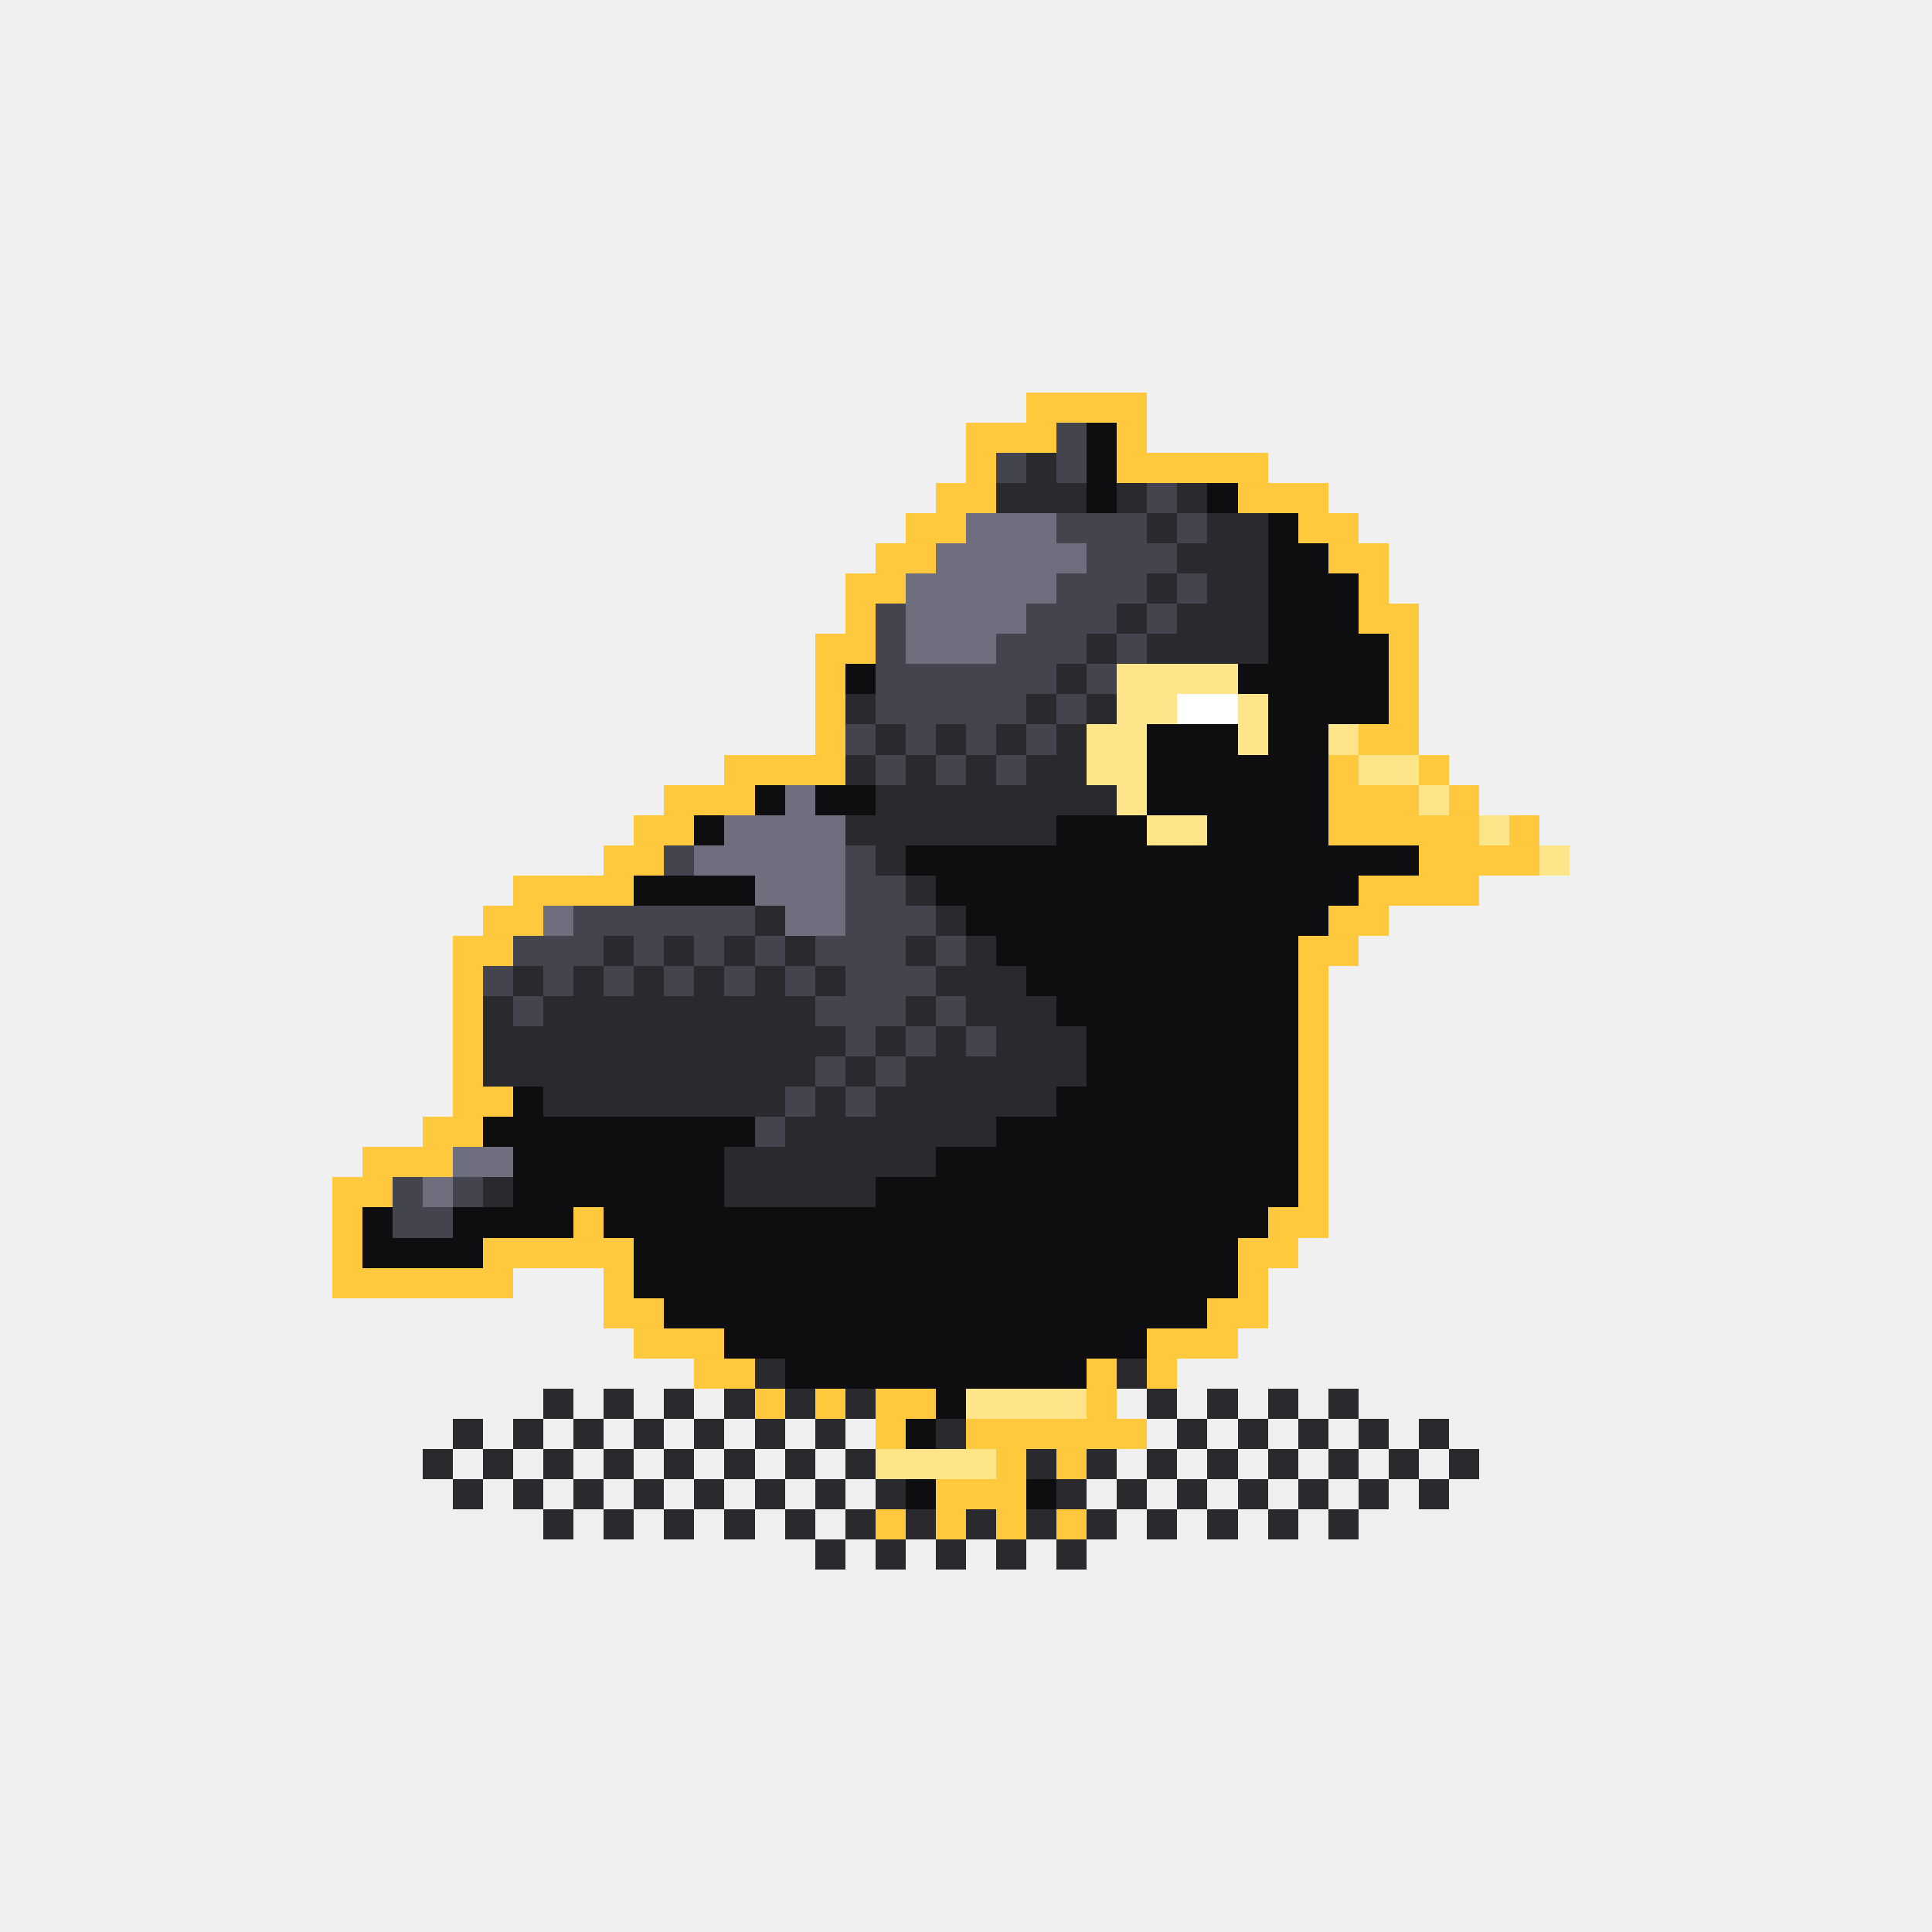
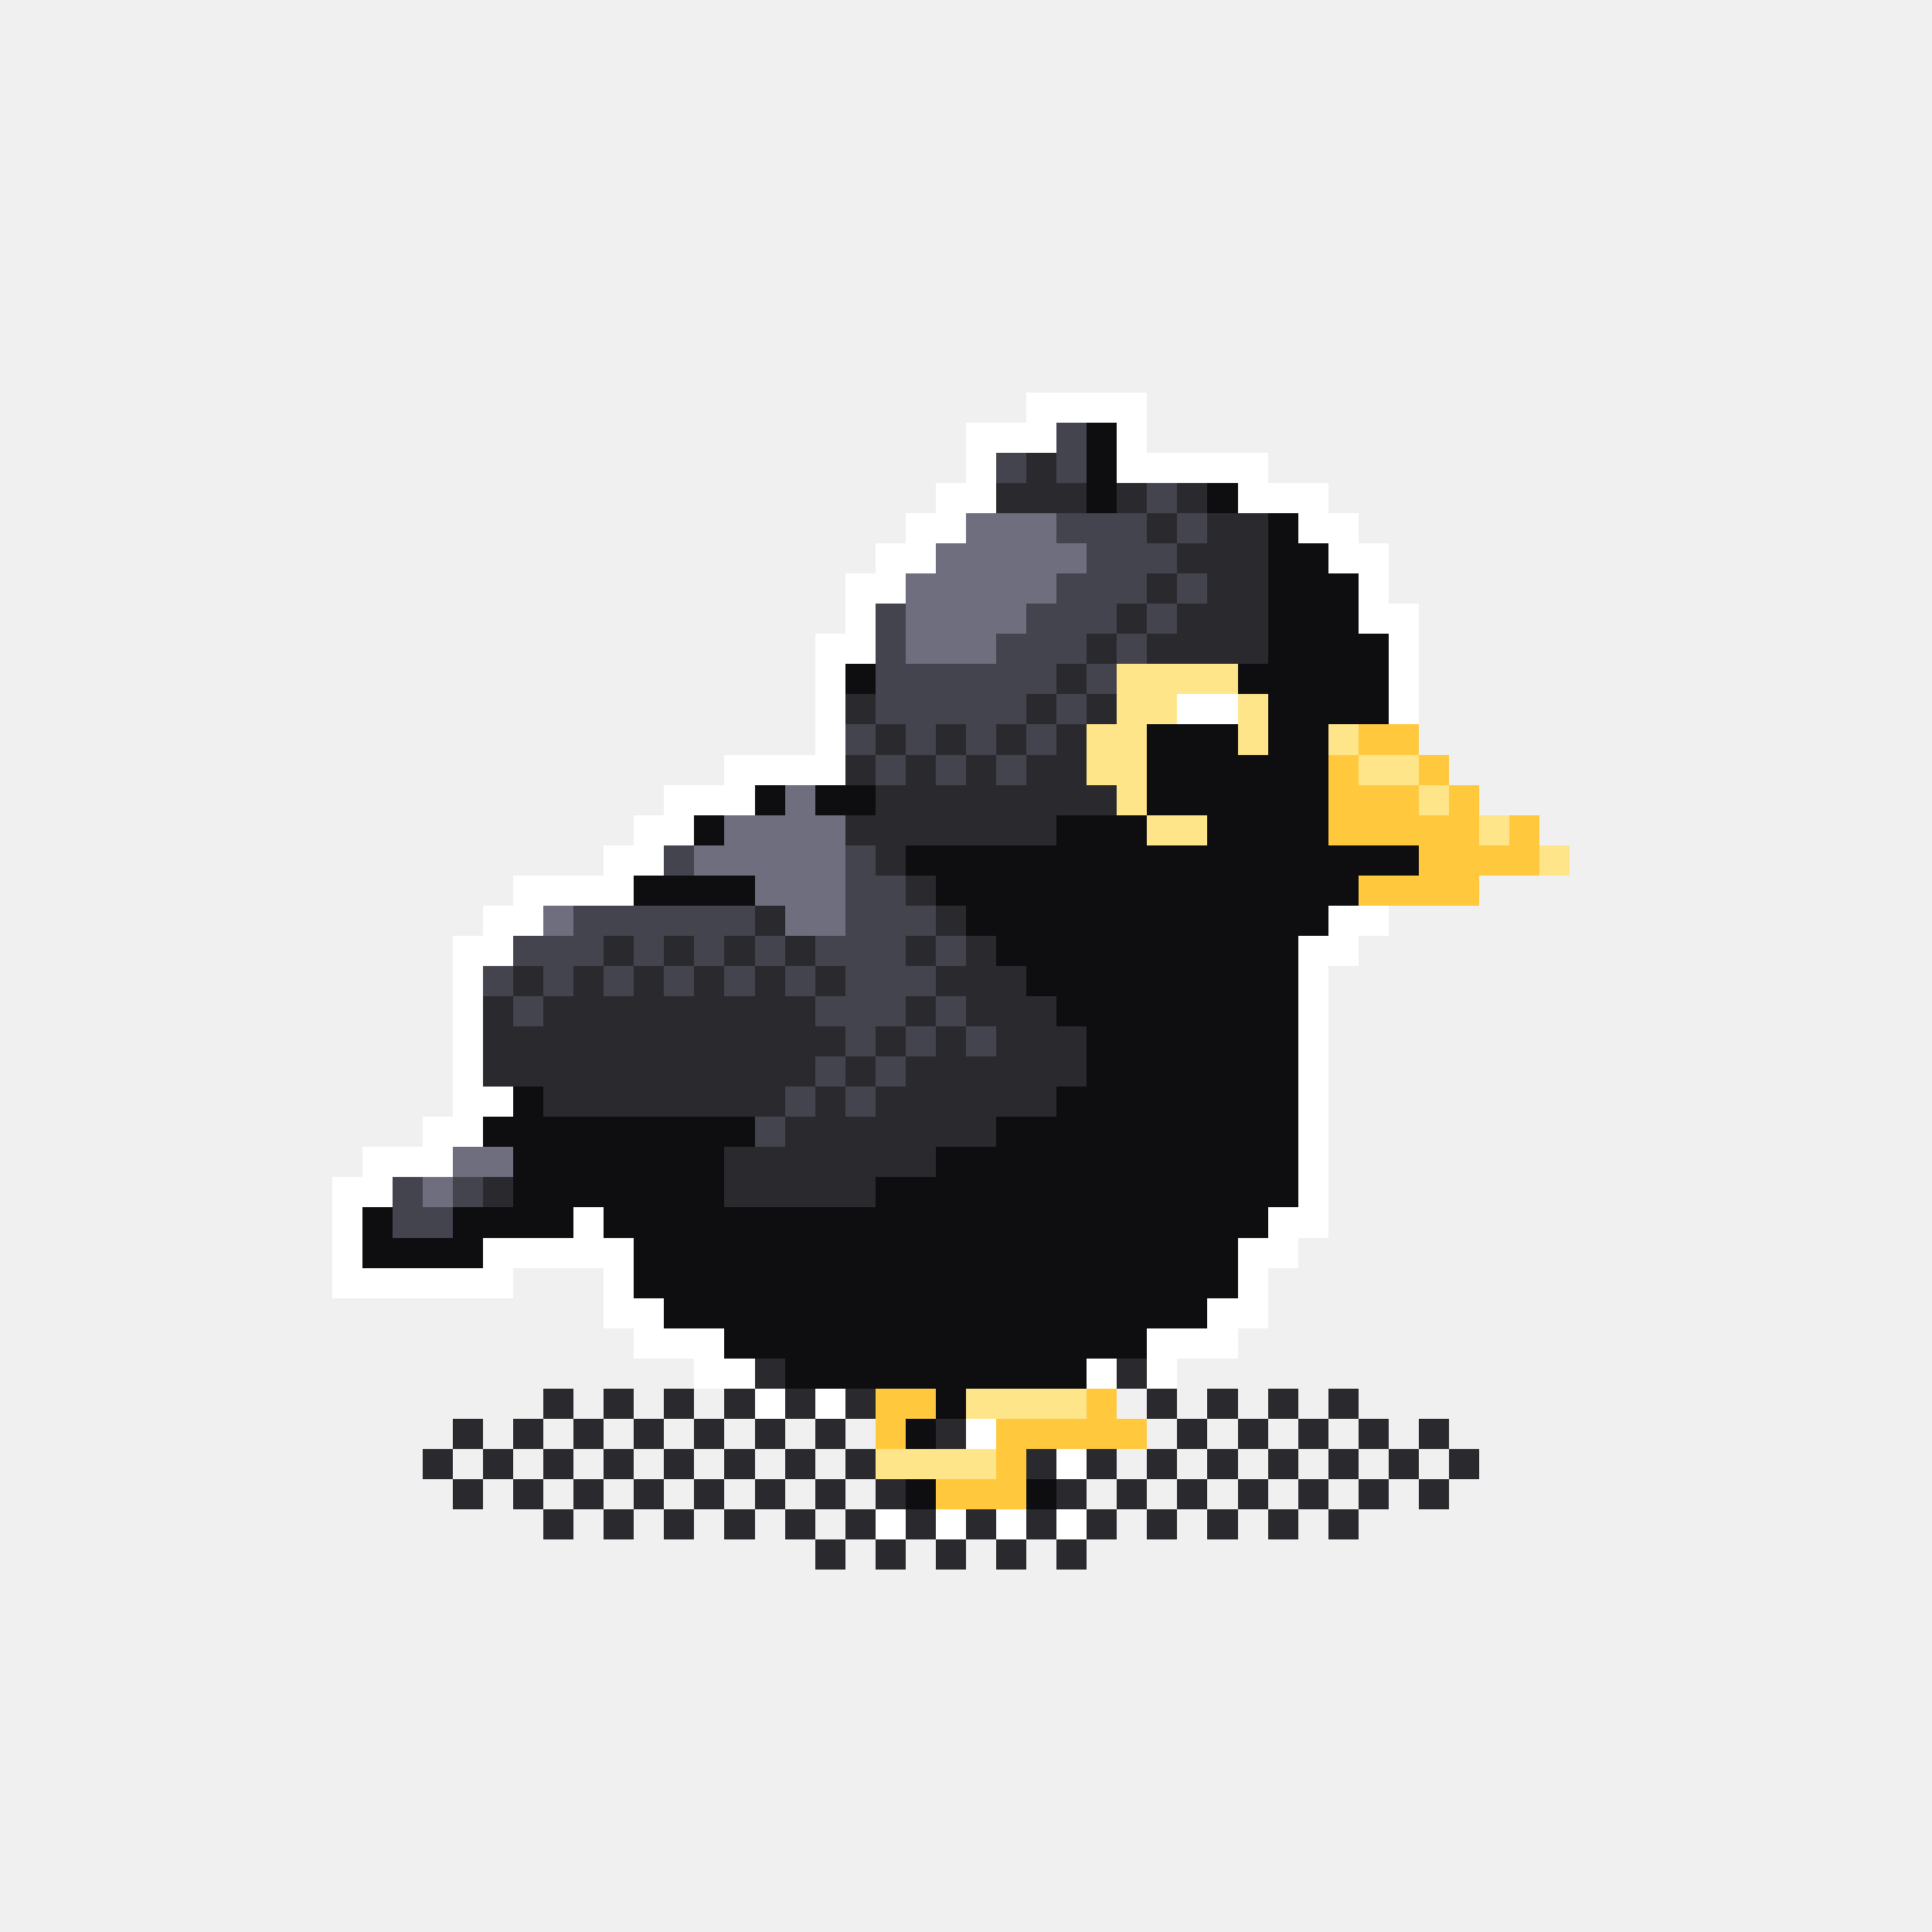
<svg xmlns="http://www.w3.org/2000/svg" viewBox="0 0 64 64" width="64" height="64" shape-rendering="crispEdges">
-   <rect x="34" y="13" width="4" height="1" fill="#FFC83D" />
-   <rect x="32" y="14" width="3" height="1" fill="#FFC83D" />
+   <rect x="34" y="13" width="4" height="1" fill="#FFFFFF" />
+   <rect x="32" y="14" width="3" height="1" fill="#FFFFFF" />
  <rect x="35" y="14" width="1" height="1" fill="#44444F" />
  <rect x="36" y="14" width="1" height="1" fill="#0E0E10" />
-   <rect x="37" y="14" width="1" height="1" fill="#FFC83D" />
-   <rect x="32" y="15" width="1" height="1" fill="#FFC83D" />
+   <rect x="37" y="14" width="1" height="1" fill="#FFFFFF" />
+   <rect x="32" y="15" width="1" height="1" fill="#FFFFFF" />
  <rect x="33" y="15" width="1" height="1" fill="#44444F" />
  <rect x="34" y="15" width="1" height="1" fill="#2A2A2E" />
  <rect x="35" y="15" width="1" height="1" fill="#44444F" />
  <rect x="36" y="15" width="1" height="1" fill="#0E0E10" />
-   <rect x="37" y="15" width="5" height="1" fill="#FFC83D" />
-   <rect x="31" y="16" width="2" height="1" fill="#FFC83D" />
+   <rect x="37" y="15" width="5" height="1" fill="#FFFFFF" />
+   <rect x="31" y="16" width="2" height="1" fill="#FFFFFF" />
  <rect x="33" y="16" width="3" height="1" fill="#2A2A2E" />
  <rect x="36" y="16" width="1" height="1" fill="#0E0E10" />
  <rect x="37" y="16" width="1" height="1" fill="#2A2A2E" />
  <rect x="38" y="16" width="1" height="1" fill="#44444F" />
  <rect x="39" y="16" width="1" height="1" fill="#2A2A2E" />
  <rect x="40" y="16" width="1" height="1" fill="#0E0E10" />
-   <rect x="41" y="16" width="3" height="1" fill="#FFC83D" />
-   <rect x="30" y="17" width="2" height="1" fill="#FFC83D" />
+   <rect x="41" y="16" width="3" height="1" fill="#FFFFFF" />
+   <rect x="30" y="17" width="2" height="1" fill="#FFFFFF" />
  <rect x="32" y="17" width="3" height="1" fill="#6E6E7E" />
  <rect x="35" y="17" width="3" height="1" fill="#44444F" />
  <rect x="38" y="17" width="1" height="1" fill="#2A2A2E" />
  <rect x="39" y="17" width="1" height="1" fill="#44444F" />
  <rect x="40" y="17" width="2" height="1" fill="#2A2A2E" />
  <rect x="42" y="17" width="1" height="1" fill="#0E0E10" />
-   <rect x="43" y="17" width="2" height="1" fill="#FFC83D" />
-   <rect x="29" y="18" width="2" height="1" fill="#FFC83D" />
+   <rect x="43" y="17" width="2" height="1" fill="#FFFFFF" />
+   <rect x="29" y="18" width="2" height="1" fill="#FFFFFF" />
  <rect x="31" y="18" width="5" height="1" fill="#6E6E7E" />
  <rect x="36" y="18" width="3" height="1" fill="#44444F" />
  <rect x="39" y="18" width="3" height="1" fill="#2A2A2E" />
  <rect x="42" y="18" width="2" height="1" fill="#0E0E10" />
-   <rect x="44" y="18" width="2" height="1" fill="#FFC83D" />
-   <rect x="28" y="19" width="2" height="1" fill="#FFC83D" />
+   <rect x="44" y="18" width="2" height="1" fill="#FFFFFF" />
+   <rect x="28" y="19" width="2" height="1" fill="#FFFFFF" />
  <rect x="30" y="19" width="5" height="1" fill="#6E6E7E" />
  <rect x="35" y="19" width="3" height="1" fill="#44444F" />
  <rect x="38" y="19" width="1" height="1" fill="#2A2A2E" />
  <rect x="39" y="19" width="1" height="1" fill="#44444F" />
  <rect x="40" y="19" width="2" height="1" fill="#2A2A2E" />
  <rect x="42" y="19" width="3" height="1" fill="#0E0E10" />
-   <rect x="45" y="19" width="1" height="1" fill="#FFC83D" />
-   <rect x="28" y="20" width="1" height="1" fill="#FFC83D" />
+   <rect x="45" y="19" width="1" height="1" fill="#FFFFFF" />
+   <rect x="28" y="20" width="1" height="1" fill="#FFFFFF" />
  <rect x="29" y="20" width="1" height="1" fill="#44444F" />
  <rect x="30" y="20" width="4" height="1" fill="#6E6E7E" />
  <rect x="34" y="20" width="3" height="1" fill="#44444F" />
  <rect x="37" y="20" width="1" height="1" fill="#2A2A2E" />
  <rect x="38" y="20" width="1" height="1" fill="#44444F" />
  <rect x="39" y="20" width="3" height="1" fill="#2A2A2E" />
  <rect x="42" y="20" width="3" height="1" fill="#0E0E10" />
-   <rect x="45" y="20" width="2" height="1" fill="#FFC83D" />
-   <rect x="27" y="21" width="2" height="1" fill="#FFC83D" />
+   <rect x="45" y="20" width="2" height="1" fill="#FFFFFF" />
+   <rect x="27" y="21" width="2" height="1" fill="#FFFFFF" />
  <rect x="29" y="21" width="1" height="1" fill="#44444F" />
  <rect x="30" y="21" width="3" height="1" fill="#6E6E7E" />
  <rect x="33" y="21" width="3" height="1" fill="#44444F" />
  <rect x="36" y="21" width="1" height="1" fill="#2A2A2E" />
  <rect x="37" y="21" width="1" height="1" fill="#44444F" />
  <rect x="38" y="21" width="4" height="1" fill="#2A2A2E" />
  <rect x="42" y="21" width="4" height="1" fill="#0E0E10" />
-   <rect x="46" y="21" width="1" height="1" fill="#FFC83D" />
-   <rect x="27" y="22" width="1" height="1" fill="#FFC83D" />
+   <rect x="46" y="21" width="1" height="1" fill="#FFFFFF" />
+   <rect x="27" y="22" width="1" height="1" fill="#FFFFFF" />
  <rect x="28" y="22" width="1" height="1" fill="#0E0E10" />
  <rect x="29" y="22" width="6" height="1" fill="#44444F" />
  <rect x="35" y="22" width="1" height="1" fill="#2A2A2E" />
  <rect x="36" y="22" width="1" height="1" fill="#44444F" />
  <rect x="37" y="22" width="4" height="1" fill="#FFE58A" />
  <rect x="41" y="22" width="5" height="1" fill="#0E0E10" />
-   <rect x="46" y="22" width="1" height="1" fill="#FFC83D" />
-   <rect x="27" y="23" width="1" height="1" fill="#FFC83D" />
+   <rect x="46" y="22" width="1" height="1" fill="#FFFFFF" />
+   <rect x="27" y="23" width="1" height="1" fill="#FFFFFF" />
  <rect x="28" y="23" width="1" height="1" fill="#2A2A2E" />
  <rect x="29" y="23" width="5" height="1" fill="#44444F" />
  <rect x="34" y="23" width="1" height="1" fill="#2A2A2E" />
  <rect x="35" y="23" width="1" height="1" fill="#44444F" />
  <rect x="36" y="23" width="1" height="1" fill="#2A2A2E" />
  <rect x="37" y="23" width="2" height="1" fill="#FFE58A" />
  <rect x="39" y="23" width="2" height="1" fill="#FFFFFF" />
  <rect x="41" y="23" width="1" height="1" fill="#FFE58A" />
  <rect x="42" y="23" width="4" height="1" fill="#0E0E10" />
-   <rect x="46" y="23" width="1" height="1" fill="#FFC83D" />
-   <rect x="27" y="24" width="1" height="1" fill="#FFC83D" />
+   <rect x="46" y="23" width="1" height="1" fill="#FFFFFF" />
+   <rect x="27" y="24" width="1" height="1" fill="#FFFFFF" />
  <rect x="28" y="24" width="1" height="1" fill="#44444F" />
  <rect x="29" y="24" width="1" height="1" fill="#2A2A2E" />
  <rect x="30" y="24" width="1" height="1" fill="#44444F" />
  <rect x="31" y="24" width="1" height="1" fill="#2A2A2E" />
  <rect x="32" y="24" width="1" height="1" fill="#44444F" />
  <rect x="33" y="24" width="1" height="1" fill="#2A2A2E" />
  <rect x="34" y="24" width="1" height="1" fill="#44444F" />
  <rect x="35" y="24" width="1" height="1" fill="#2A2A2E" />
  <rect x="36" y="24" width="2" height="1" fill="#FFE58A" />
  <rect x="38" y="24" width="3" height="1" fill="#0E0E10" />
  <rect x="41" y="24" width="1" height="1" fill="#FFE58A" />
  <rect x="42" y="24" width="2" height="1" fill="#0E0E10" />
  <rect x="44" y="24" width="1" height="1" fill="#FFE58A" />
  <rect x="45" y="24" width="2" height="1" fill="#FFC83D" />
-   <rect x="24" y="25" width="4" height="1" fill="#FFC83D" />
+   <rect x="24" y="25" width="4" height="1" fill="#FFFFFF" />
  <rect x="28" y="25" width="1" height="1" fill="#2A2A2E" />
  <rect x="29" y="25" width="1" height="1" fill="#44444F" />
  <rect x="30" y="25" width="1" height="1" fill="#2A2A2E" />
  <rect x="31" y="25" width="1" height="1" fill="#44444F" />
  <rect x="32" y="25" width="1" height="1" fill="#2A2A2E" />
  <rect x="33" y="25" width="1" height="1" fill="#44444F" />
  <rect x="34" y="25" width="2" height="1" fill="#2A2A2E" />
  <rect x="36" y="25" width="2" height="1" fill="#FFE58A" />
  <rect x="38" y="25" width="6" height="1" fill="#0E0E10" />
  <rect x="44" y="25" width="1" height="1" fill="#FFC83D" />
  <rect x="45" y="25" width="2" height="1" fill="#FFE58A" />
  <rect x="47" y="25" width="1" height="1" fill="#FFC83D" />
-   <rect x="22" y="26" width="3" height="1" fill="#FFC83D" />
+   <rect x="22" y="26" width="3" height="1" fill="#FFFFFF" />
  <rect x="25" y="26" width="1" height="1" fill="#0E0E10" />
  <rect x="26" y="26" width="1" height="1" fill="#6E6E7E" />
  <rect x="27" y="26" width="2" height="1" fill="#0E0E10" />
  <rect x="29" y="26" width="8" height="1" fill="#2A2A2E" />
  <rect x="37" y="26" width="1" height="1" fill="#FFE58A" />
  <rect x="38" y="26" width="6" height="1" fill="#0E0E10" />
  <rect x="44" y="26" width="3" height="1" fill="#FFC83D" />
  <rect x="47" y="26" width="1" height="1" fill="#FFE58A" />
  <rect x="48" y="26" width="1" height="1" fill="#FFC83D" />
-   <rect x="21" y="27" width="2" height="1" fill="#FFC83D" />
+   <rect x="21" y="27" width="2" height="1" fill="#FFFFFF" />
  <rect x="23" y="27" width="1" height="1" fill="#0E0E10" />
  <rect x="24" y="27" width="4" height="1" fill="#6E6E7E" />
  <rect x="28" y="27" width="7" height="1" fill="#2A2A2E" />
  <rect x="35" y="27" width="3" height="1" fill="#0E0E10" />
  <rect x="38" y="27" width="2" height="1" fill="#FFE58A" />
  <rect x="40" y="27" width="4" height="1" fill="#0E0E10" />
  <rect x="44" y="27" width="5" height="1" fill="#FFC83D" />
  <rect x="49" y="27" width="1" height="1" fill="#FFE58A" />
  <rect x="50" y="27" width="1" height="1" fill="#FFC83D" />
-   <rect x="20" y="28" width="2" height="1" fill="#FFC83D" />
+   <rect x="20" y="28" width="2" height="1" fill="#FFFFFF" />
  <rect x="22" y="28" width="1" height="1" fill="#44444F" />
  <rect x="23" y="28" width="5" height="1" fill="#6E6E7E" />
  <rect x="28" y="28" width="1" height="1" fill="#44444F" />
  <rect x="29" y="28" width="1" height="1" fill="#2A2A2E" />
  <rect x="30" y="28" width="17" height="1" fill="#0E0E10" />
  <rect x="47" y="28" width="4" height="1" fill="#FFC83D" />
  <rect x="51" y="28" width="1" height="1" fill="#FFE58A" />
-   <rect x="17" y="29" width="4" height="1" fill="#FFC83D" />
+   <rect x="17" y="29" width="4" height="1" fill="#FFFFFF" />
  <rect x="21" y="29" width="4" height="1" fill="#0E0E10" />
  <rect x="25" y="29" width="3" height="1" fill="#6E6E7E" />
  <rect x="28" y="29" width="2" height="1" fill="#44444F" />
  <rect x="30" y="29" width="1" height="1" fill="#2A2A2E" />
  <rect x="31" y="29" width="14" height="1" fill="#0E0E10" />
  <rect x="45" y="29" width="4" height="1" fill="#FFC83D" />
-   <rect x="16" y="30" width="2" height="1" fill="#FFC83D" />
+   <rect x="16" y="30" width="2" height="1" fill="#FFFFFF" />
  <rect x="18" y="30" width="1" height="1" fill="#6E6E7E" />
  <rect x="19" y="30" width="6" height="1" fill="#44444F" />
  <rect x="25" y="30" width="1" height="1" fill="#2A2A2E" />
  <rect x="26" y="30" width="2" height="1" fill="#6E6E7E" />
  <rect x="28" y="30" width="3" height="1" fill="#44444F" />
  <rect x="31" y="30" width="1" height="1" fill="#2A2A2E" />
  <rect x="32" y="30" width="12" height="1" fill="#0E0E10" />
-   <rect x="44" y="30" width="2" height="1" fill="#FFC83D" />
-   <rect x="15" y="31" width="2" height="1" fill="#FFC83D" />
+   <rect x="44" y="30" width="2" height="1" fill="#FFFFFF" />
+   <rect x="15" y="31" width="2" height="1" fill="#FFFFFF" />
  <rect x="17" y="31" width="3" height="1" fill="#44444F" />
  <rect x="20" y="31" width="1" height="1" fill="#2A2A2E" />
  <rect x="21" y="31" width="1" height="1" fill="#44444F" />
  <rect x="22" y="31" width="1" height="1" fill="#2A2A2E" />
  <rect x="23" y="31" width="1" height="1" fill="#44444F" />
  <rect x="24" y="31" width="1" height="1" fill="#2A2A2E" />
  <rect x="25" y="31" width="1" height="1" fill="#44444F" />
  <rect x="26" y="31" width="1" height="1" fill="#2A2A2E" />
  <rect x="27" y="31" width="3" height="1" fill="#44444F" />
  <rect x="30" y="31" width="1" height="1" fill="#2A2A2E" />
  <rect x="31" y="31" width="1" height="1" fill="#44444F" />
  <rect x="32" y="31" width="1" height="1" fill="#2A2A2E" />
  <rect x="33" y="31" width="10" height="1" fill="#0E0E10" />
-   <rect x="43" y="31" width="2" height="1" fill="#FFC83D" />
-   <rect x="15" y="32" width="1" height="1" fill="#FFC83D" />
+   <rect x="43" y="31" width="2" height="1" fill="#FFFFFF" />
+   <rect x="15" y="32" width="1" height="1" fill="#FFFFFF" />
  <rect x="16" y="32" width="1" height="1" fill="#44444F" />
  <rect x="17" y="32" width="1" height="1" fill="#2A2A2E" />
  <rect x="18" y="32" width="1" height="1" fill="#44444F" />
  <rect x="19" y="32" width="1" height="1" fill="#2A2A2E" />
  <rect x="20" y="32" width="1" height="1" fill="#44444F" />
  <rect x="21" y="32" width="1" height="1" fill="#2A2A2E" />
  <rect x="22" y="32" width="1" height="1" fill="#44444F" />
  <rect x="23" y="32" width="1" height="1" fill="#2A2A2E" />
  <rect x="24" y="32" width="1" height="1" fill="#44444F" />
  <rect x="25" y="32" width="1" height="1" fill="#2A2A2E" />
  <rect x="26" y="32" width="1" height="1" fill="#44444F" />
  <rect x="27" y="32" width="1" height="1" fill="#2A2A2E" />
  <rect x="28" y="32" width="3" height="1" fill="#44444F" />
  <rect x="31" y="32" width="3" height="1" fill="#2A2A2E" />
  <rect x="34" y="32" width="9" height="1" fill="#0E0E10" />
-   <rect x="43" y="32" width="1" height="1" fill="#FFC83D" />
-   <rect x="15" y="33" width="1" height="1" fill="#FFC83D" />
+   <rect x="43" y="32" width="1" height="1" fill="#FFFFFF" />
+   <rect x="15" y="33" width="1" height="1" fill="#FFFFFF" />
  <rect x="16" y="33" width="1" height="1" fill="#2A2A2E" />
  <rect x="17" y="33" width="1" height="1" fill="#44444F" />
  <rect x="18" y="33" width="9" height="1" fill="#2A2A2E" />
  <rect x="27" y="33" width="3" height="1" fill="#44444F" />
  <rect x="30" y="33" width="1" height="1" fill="#2A2A2E" />
  <rect x="31" y="33" width="1" height="1" fill="#44444F" />
  <rect x="32" y="33" width="3" height="1" fill="#2A2A2E" />
  <rect x="35" y="33" width="8" height="1" fill="#0E0E10" />
-   <rect x="43" y="33" width="1" height="1" fill="#FFC83D" />
-   <rect x="15" y="34" width="1" height="1" fill="#FFC83D" />
+   <rect x="43" y="33" width="1" height="1" fill="#FFFFFF" />
+   <rect x="15" y="34" width="1" height="1" fill="#FFFFFF" />
  <rect x="16" y="34" width="12" height="1" fill="#2A2A2E" />
  <rect x="28" y="34" width="1" height="1" fill="#44444F" />
  <rect x="29" y="34" width="1" height="1" fill="#2A2A2E" />
  <rect x="30" y="34" width="1" height="1" fill="#44444F" />
  <rect x="31" y="34" width="1" height="1" fill="#2A2A2E" />
  <rect x="32" y="34" width="1" height="1" fill="#44444F" />
  <rect x="33" y="34" width="3" height="1" fill="#2A2A2E" />
  <rect x="36" y="34" width="7" height="1" fill="#0E0E10" />
-   <rect x="43" y="34" width="1" height="1" fill="#FFC83D" />
-   <rect x="15" y="35" width="1" height="1" fill="#FFC83D" />
+   <rect x="43" y="34" width="1" height="1" fill="#FFFFFF" />
+   <rect x="15" y="35" width="1" height="1" fill="#FFFFFF" />
  <rect x="16" y="35" width="11" height="1" fill="#2A2A2E" />
  <rect x="27" y="35" width="1" height="1" fill="#44444F" />
  <rect x="28" y="35" width="1" height="1" fill="#2A2A2E" />
  <rect x="29" y="35" width="1" height="1" fill="#44444F" />
  <rect x="30" y="35" width="6" height="1" fill="#2A2A2E" />
  <rect x="36" y="35" width="7" height="1" fill="#0E0E10" />
-   <rect x="43" y="35" width="1" height="1" fill="#FFC83D" />
-   <rect x="15" y="36" width="2" height="1" fill="#FFC83D" />
+   <rect x="43" y="35" width="1" height="1" fill="#FFFFFF" />
+   <rect x="15" y="36" width="2" height="1" fill="#FFFFFF" />
  <rect x="17" y="36" width="1" height="1" fill="#0E0E10" />
  <rect x="18" y="36" width="8" height="1" fill="#2A2A2E" />
  <rect x="26" y="36" width="1" height="1" fill="#44444F" />
  <rect x="27" y="36" width="1" height="1" fill="#2A2A2E" />
  <rect x="28" y="36" width="1" height="1" fill="#44444F" />
  <rect x="29" y="36" width="6" height="1" fill="#2A2A2E" />
  <rect x="35" y="36" width="8" height="1" fill="#0E0E10" />
-   <rect x="43" y="36" width="1" height="1" fill="#FFC83D" />
-   <rect x="14" y="37" width="2" height="1" fill="#FFC83D" />
+   <rect x="43" y="36" width="1" height="1" fill="#FFFFFF" />
+   <rect x="14" y="37" width="2" height="1" fill="#FFFFFF" />
  <rect x="16" y="37" width="9" height="1" fill="#0E0E10" />
  <rect x="25" y="37" width="1" height="1" fill="#44444F" />
  <rect x="26" y="37" width="7" height="1" fill="#2A2A2E" />
  <rect x="33" y="37" width="10" height="1" fill="#0E0E10" />
-   <rect x="43" y="37" width="1" height="1" fill="#FFC83D" />
-   <rect x="12" y="38" width="3" height="1" fill="#FFC83D" />
+   <rect x="43" y="37" width="1" height="1" fill="#FFFFFF" />
+   <rect x="12" y="38" width="3" height="1" fill="#FFFFFF" />
  <rect x="15" y="38" width="2" height="1" fill="#6E6E7E" />
  <rect x="17" y="38" width="7" height="1" fill="#0E0E10" />
  <rect x="24" y="38" width="7" height="1" fill="#2A2A2E" />
  <rect x="31" y="38" width="12" height="1" fill="#0E0E10" />
-   <rect x="43" y="38" width="1" height="1" fill="#FFC83D" />
-   <rect x="11" y="39" width="2" height="1" fill="#FFC83D" />
+   <rect x="43" y="38" width="1" height="1" fill="#FFFFFF" />
+   <rect x="11" y="39" width="2" height="1" fill="#FFFFFF" />
  <rect x="13" y="39" width="1" height="1" fill="#44444F" />
  <rect x="14" y="39" width="1" height="1" fill="#6E6E7E" />
  <rect x="15" y="39" width="1" height="1" fill="#44444F" />
  <rect x="16" y="39" width="1" height="1" fill="#2A2A2E" />
  <rect x="17" y="39" width="7" height="1" fill="#0E0E10" />
  <rect x="24" y="39" width="5" height="1" fill="#2A2A2E" />
  <rect x="29" y="39" width="14" height="1" fill="#0E0E10" />
-   <rect x="43" y="39" width="1" height="1" fill="#FFC83D" />
-   <rect x="11" y="40" width="1" height="1" fill="#FFC83D" />
+   <rect x="43" y="39" width="1" height="1" fill="#FFFFFF" />
+   <rect x="11" y="40" width="1" height="1" fill="#FFFFFF" />
  <rect x="12" y="40" width="1" height="1" fill="#0E0E10" />
  <rect x="13" y="40" width="2" height="1" fill="#44444F" />
  <rect x="15" y="40" width="4" height="1" fill="#0E0E10" />
-   <rect x="19" y="40" width="1" height="1" fill="#FFC83D" />
+   <rect x="19" y="40" width="1" height="1" fill="#FFFFFF" />
  <rect x="20" y="40" width="22" height="1" fill="#0E0E10" />
-   <rect x="42" y="40" width="2" height="1" fill="#FFC83D" />
-   <rect x="11" y="41" width="1" height="1" fill="#FFC83D" />
+   <rect x="42" y="40" width="2" height="1" fill="#FFFFFF" />
+   <rect x="11" y="41" width="1" height="1" fill="#FFFFFF" />
  <rect x="12" y="41" width="4" height="1" fill="#0E0E10" />
-   <rect x="16" y="41" width="5" height="1" fill="#FFC83D" />
+   <rect x="16" y="41" width="5" height="1" fill="#FFFFFF" />
  <rect x="21" y="41" width="20" height="1" fill="#0E0E10" />
-   <rect x="41" y="41" width="2" height="1" fill="#FFC83D" />
-   <rect x="11" y="42" width="6" height="1" fill="#FFC83D" />
-   <rect x="20" y="42" width="1" height="1" fill="#FFC83D" />
+   <rect x="41" y="41" width="2" height="1" fill="#FFFFFF" />
+   <rect x="11" y="42" width="6" height="1" fill="#FFFFFF" />
+   <rect x="20" y="42" width="1" height="1" fill="#FFFFFF" />
  <rect x="21" y="42" width="20" height="1" fill="#0E0E10" />
-   <rect x="41" y="42" width="1" height="1" fill="#FFC83D" />
-   <rect x="20" y="43" width="2" height="1" fill="#FFC83D" />
+   <rect x="41" y="42" width="1" height="1" fill="#FFFFFF" />
+   <rect x="20" y="43" width="2" height="1" fill="#FFFFFF" />
  <rect x="22" y="43" width="18" height="1" fill="#0E0E10" />
-   <rect x="40" y="43" width="2" height="1" fill="#FFC83D" />
-   <rect x="21" y="44" width="3" height="1" fill="#FFC83D" />
+   <rect x="40" y="43" width="2" height="1" fill="#FFFFFF" />
+   <rect x="21" y="44" width="3" height="1" fill="#FFFFFF" />
  <rect x="24" y="44" width="14" height="1" fill="#0E0E10" />
-   <rect x="38" y="44" width="3" height="1" fill="#FFC83D" />
-   <rect x="23" y="45" width="2" height="1" fill="#FFC83D" />
+   <rect x="38" y="44" width="3" height="1" fill="#FFFFFF" />
+   <rect x="23" y="45" width="2" height="1" fill="#FFFFFF" />
  <rect x="25" y="45" width="1" height="1" fill="#2A2A2E" />
  <rect x="26" y="45" width="10" height="1" fill="#0E0E10" />
-   <rect x="36" y="45" width="1" height="1" fill="#FFC83D" />
+   <rect x="36" y="45" width="1" height="1" fill="#FFFFFF" />
  <rect x="37" y="45" width="1" height="1" fill="#2A2A2E" />
-   <rect x="38" y="45" width="1" height="1" fill="#FFC83D" />
+   <rect x="38" y="45" width="1" height="1" fill="#FFFFFF" />
  <rect x="18" y="46" width="1" height="1" fill="#2A2A2E" />
  <rect x="20" y="46" width="1" height="1" fill="#2A2A2E" />
  <rect x="22" y="46" width="1" height="1" fill="#2A2A2E" />
  <rect x="24" y="46" width="1" height="1" fill="#2A2A2E" />
-   <rect x="25" y="46" width="1" height="1" fill="#FFC83D" />
+   <rect x="25" y="46" width="1" height="1" fill="#FFFFFF" />
  <rect x="26" y="46" width="1" height="1" fill="#2A2A2E" />
-   <rect x="27" y="46" width="1" height="1" fill="#FFC83D" />
+   <rect x="27" y="46" width="1" height="1" fill="#FFFFFF" />
  <rect x="28" y="46" width="1" height="1" fill="#2A2A2E" />
  <rect x="29" y="46" width="2" height="1" fill="#FFC83D" />
  <rect x="31" y="46" width="1" height="1" fill="#0E0E10" />
  <rect x="32" y="46" width="4" height="1" fill="#FFE58A" />
  <rect x="36" y="46" width="1" height="1" fill="#FFC83D" />
  <rect x="38" y="46" width="1" height="1" fill="#2A2A2E" />
  <rect x="40" y="46" width="1" height="1" fill="#2A2A2E" />
  <rect x="42" y="46" width="1" height="1" fill="#2A2A2E" />
  <rect x="44" y="46" width="1" height="1" fill="#2A2A2E" />
  <rect x="15" y="47" width="1" height="1" fill="#2A2A2E" />
  <rect x="17" y="47" width="1" height="1" fill="#2A2A2E" />
  <rect x="19" y="47" width="1" height="1" fill="#2A2A2E" />
  <rect x="21" y="47" width="1" height="1" fill="#2A2A2E" />
  <rect x="23" y="47" width="1" height="1" fill="#2A2A2E" />
  <rect x="25" y="47" width="1" height="1" fill="#2A2A2E" />
  <rect x="27" y="47" width="1" height="1" fill="#2A2A2E" />
  <rect x="29" y="47" width="1" height="1" fill="#FFC83D" />
  <rect x="30" y="47" width="1" height="1" fill="#0E0E10" />
  <rect x="31" y="47" width="1" height="1" fill="#2A2A2E" />
-   <rect x="32" y="47" width="6" height="1" fill="#FFC83D" />
+   <rect x="32" y="47" width="1" height="1" fill="#FFFFFF" />
+   <rect x="33" y="47" width="5" height="1" fill="#FFC83D" />
  <rect x="39" y="47" width="1" height="1" fill="#2A2A2E" />
  <rect x="41" y="47" width="1" height="1" fill="#2A2A2E" />
  <rect x="43" y="47" width="1" height="1" fill="#2A2A2E" />
  <rect x="45" y="47" width="1" height="1" fill="#2A2A2E" />
  <rect x="47" y="47" width="1" height="1" fill="#2A2A2E" />
  <rect x="14" y="48" width="1" height="1" fill="#2A2A2E" />
  <rect x="16" y="48" width="1" height="1" fill="#2A2A2E" />
  <rect x="18" y="48" width="1" height="1" fill="#2A2A2E" />
  <rect x="20" y="48" width="1" height="1" fill="#2A2A2E" />
  <rect x="22" y="48" width="1" height="1" fill="#2A2A2E" />
  <rect x="24" y="48" width="1" height="1" fill="#2A2A2E" />
  <rect x="26" y="48" width="1" height="1" fill="#2A2A2E" />
  <rect x="28" y="48" width="1" height="1" fill="#2A2A2E" />
  <rect x="29" y="48" width="4" height="1" fill="#FFE58A" />
  <rect x="33" y="48" width="1" height="1" fill="#FFC83D" />
  <rect x="34" y="48" width="1" height="1" fill="#2A2A2E" />
-   <rect x="35" y="48" width="1" height="1" fill="#FFC83D" />
+   <rect x="35" y="48" width="1" height="1" fill="#FFFFFF" />
  <rect x="36" y="48" width="1" height="1" fill="#2A2A2E" />
  <rect x="38" y="48" width="1" height="1" fill="#2A2A2E" />
  <rect x="40" y="48" width="1" height="1" fill="#2A2A2E" />
  <rect x="42" y="48" width="1" height="1" fill="#2A2A2E" />
  <rect x="44" y="48" width="1" height="1" fill="#2A2A2E" />
  <rect x="46" y="48" width="1" height="1" fill="#2A2A2E" />
  <rect x="48" y="48" width="1" height="1" fill="#2A2A2E" />
  <rect x="15" y="49" width="1" height="1" fill="#2A2A2E" />
  <rect x="17" y="49" width="1" height="1" fill="#2A2A2E" />
  <rect x="19" y="49" width="1" height="1" fill="#2A2A2E" />
  <rect x="21" y="49" width="1" height="1" fill="#2A2A2E" />
  <rect x="23" y="49" width="1" height="1" fill="#2A2A2E" />
  <rect x="25" y="49" width="1" height="1" fill="#2A2A2E" />
  <rect x="27" y="49" width="1" height="1" fill="#2A2A2E" />
  <rect x="29" y="49" width="1" height="1" fill="#2A2A2E" />
  <rect x="30" y="49" width="1" height="1" fill="#0E0E10" />
  <rect x="31" y="49" width="3" height="1" fill="#FFC83D" />
  <rect x="34" y="49" width="1" height="1" fill="#0E0E10" />
  <rect x="35" y="49" width="1" height="1" fill="#2A2A2E" />
  <rect x="37" y="49" width="1" height="1" fill="#2A2A2E" />
  <rect x="39" y="49" width="1" height="1" fill="#2A2A2E" />
  <rect x="41" y="49" width="1" height="1" fill="#2A2A2E" />
  <rect x="43" y="49" width="1" height="1" fill="#2A2A2E" />
  <rect x="45" y="49" width="1" height="1" fill="#2A2A2E" />
  <rect x="47" y="49" width="1" height="1" fill="#2A2A2E" />
  <rect x="18" y="50" width="1" height="1" fill="#2A2A2E" />
  <rect x="20" y="50" width="1" height="1" fill="#2A2A2E" />
  <rect x="22" y="50" width="1" height="1" fill="#2A2A2E" />
  <rect x="24" y="50" width="1" height="1" fill="#2A2A2E" />
  <rect x="26" y="50" width="1" height="1" fill="#2A2A2E" />
  <rect x="28" y="50" width="1" height="1" fill="#2A2A2E" />
-   <rect x="29" y="50" width="1" height="1" fill="#FFC83D" />
+   <rect x="29" y="50" width="1" height="1" fill="#FFFFFF" />
  <rect x="30" y="50" width="1" height="1" fill="#2A2A2E" />
-   <rect x="31" y="50" width="1" height="1" fill="#FFC83D" />
+   <rect x="31" y="50" width="1" height="1" fill="#FFFFFF" />
  <rect x="32" y="50" width="1" height="1" fill="#2A2A2E" />
-   <rect x="33" y="50" width="1" height="1" fill="#FFC83D" />
+   <rect x="33" y="50" width="1" height="1" fill="#FFFFFF" />
  <rect x="34" y="50" width="1" height="1" fill="#2A2A2E" />
-   <rect x="35" y="50" width="1" height="1" fill="#FFC83D" />
+   <rect x="35" y="50" width="1" height="1" fill="#FFFFFF" />
  <rect x="36" y="50" width="1" height="1" fill="#2A2A2E" />
  <rect x="38" y="50" width="1" height="1" fill="#2A2A2E" />
  <rect x="40" y="50" width="1" height="1" fill="#2A2A2E" />
  <rect x="42" y="50" width="1" height="1" fill="#2A2A2E" />
  <rect x="44" y="50" width="1" height="1" fill="#2A2A2E" />
  <rect x="27" y="51" width="1" height="1" fill="#2A2A2E" />
  <rect x="29" y="51" width="1" height="1" fill="#2A2A2E" />
  <rect x="31" y="51" width="1" height="1" fill="#2A2A2E" />
  <rect x="33" y="51" width="1" height="1" fill="#2A2A2E" />
  <rect x="35" y="51" width="1" height="1" fill="#2A2A2E" />
</svg>
